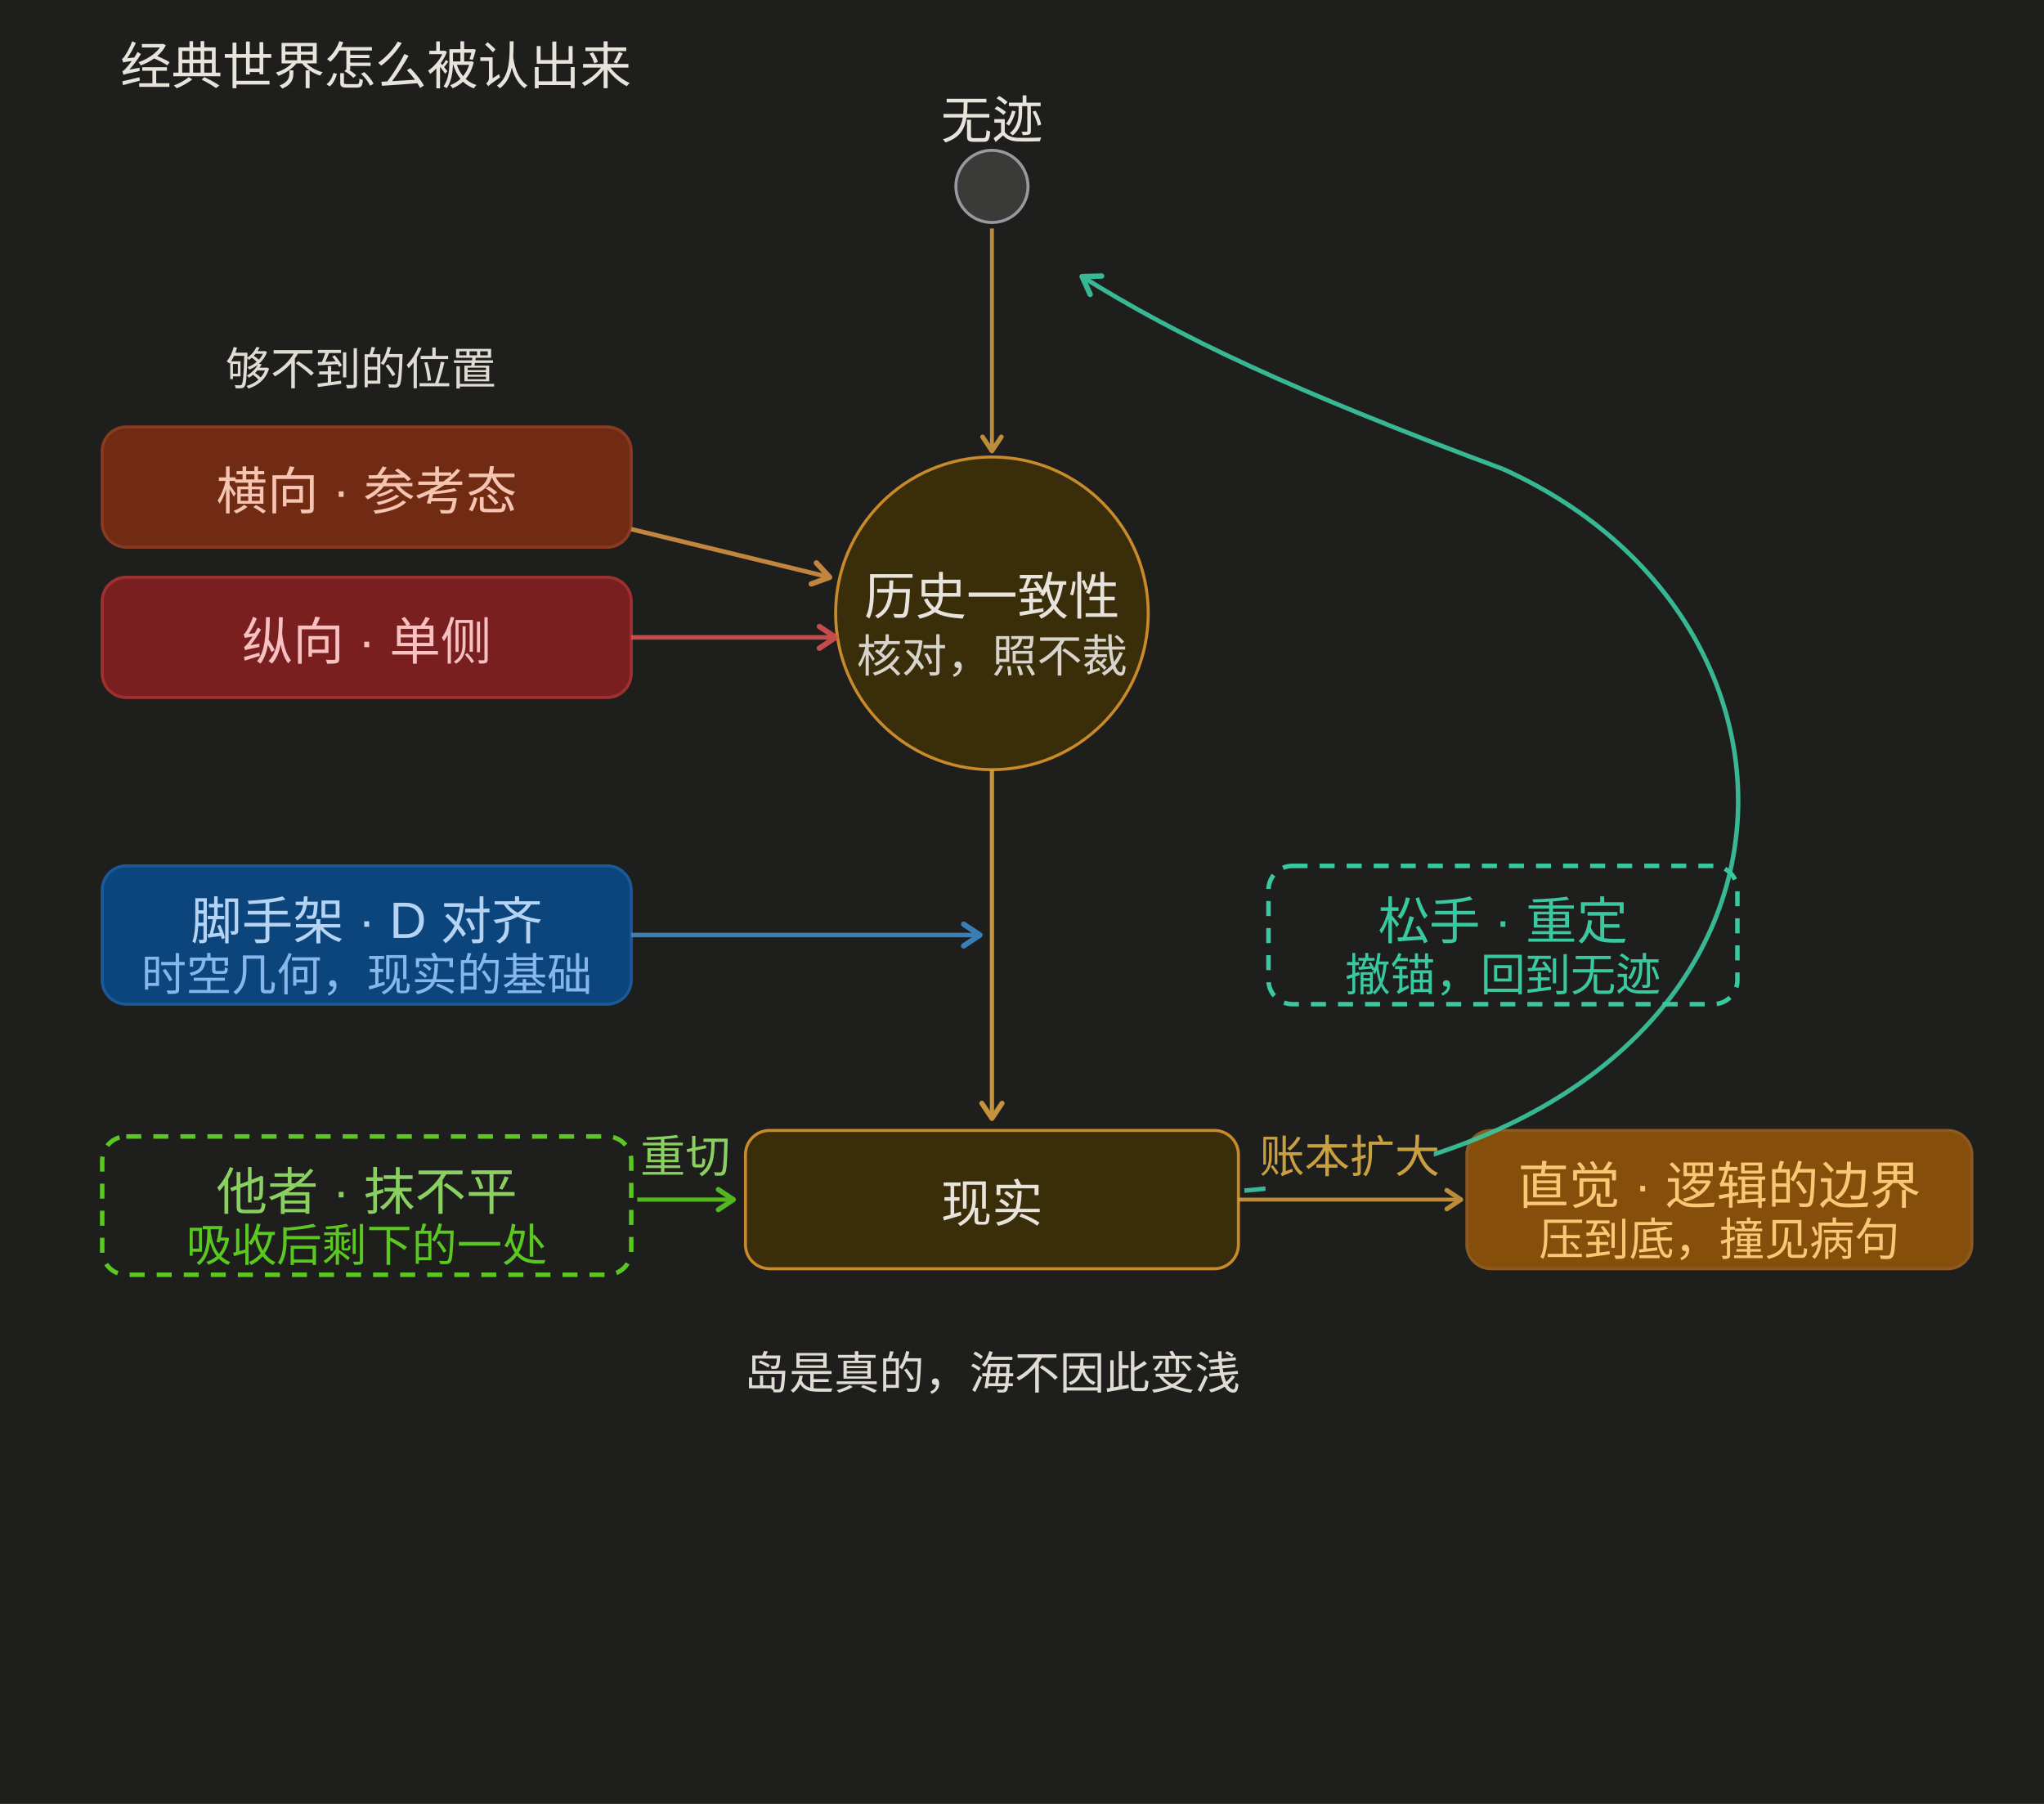
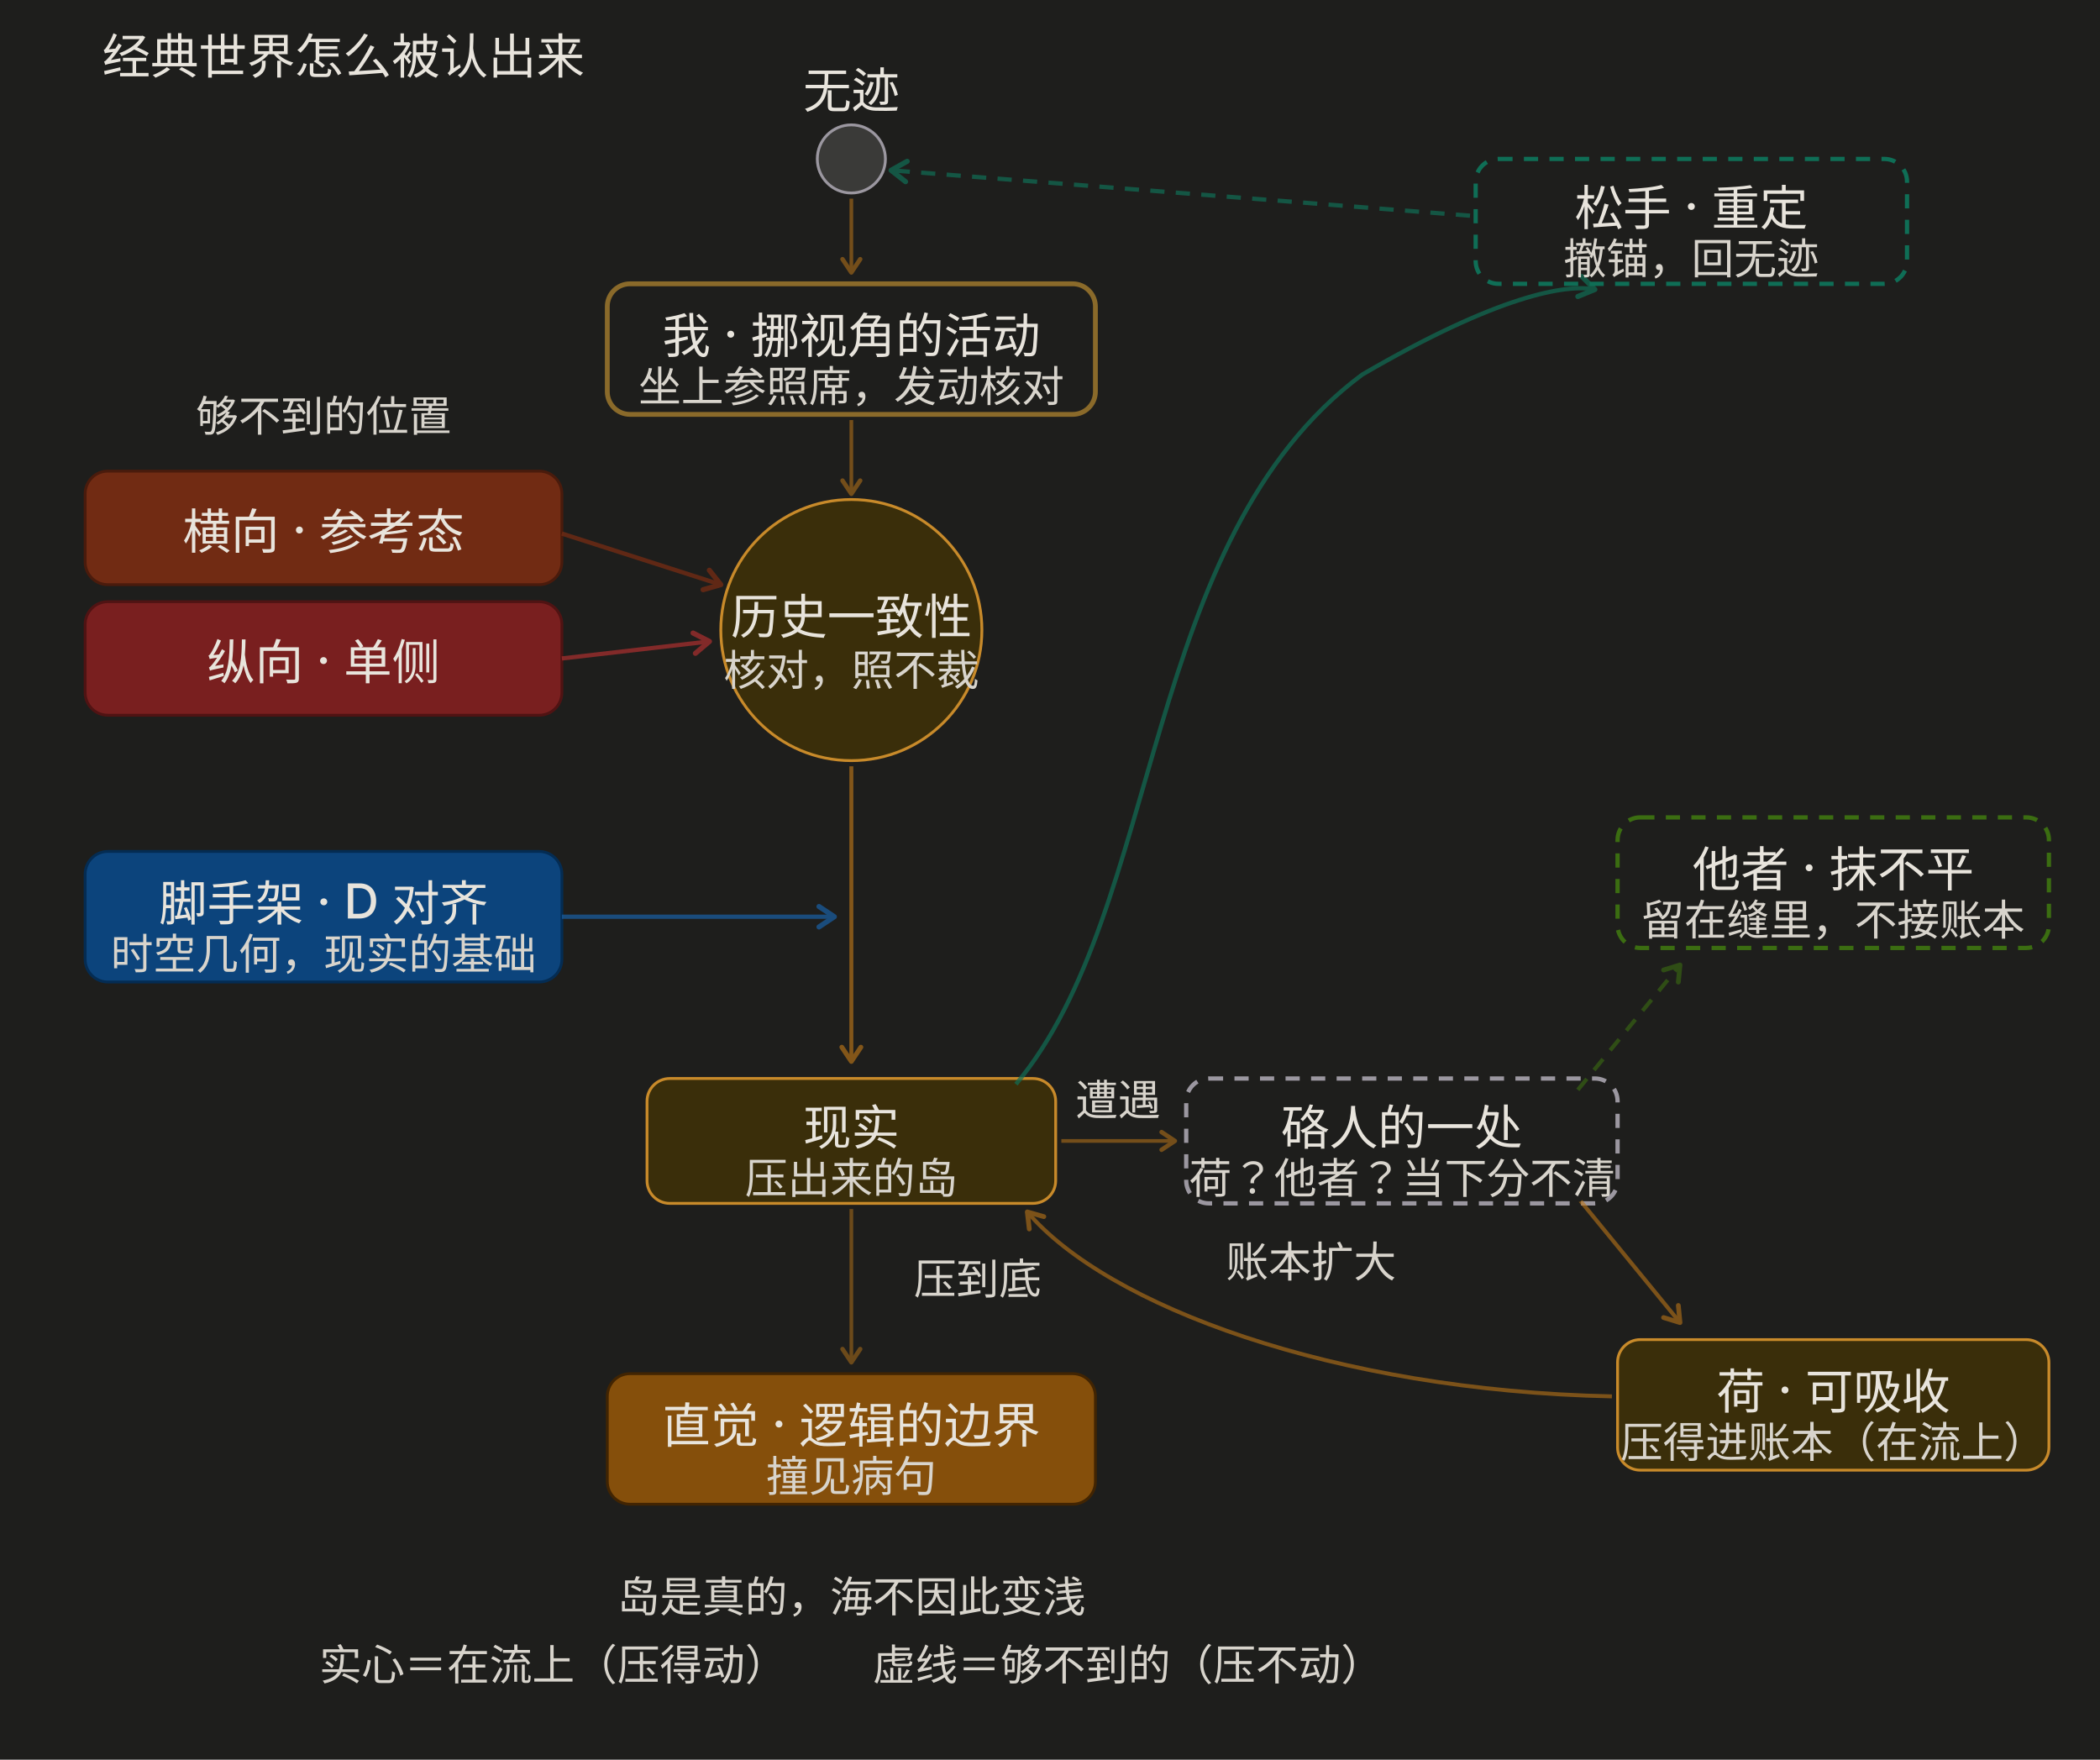
- <svg xmlns="http://www.w3.org/2000/svg" preserveAspectRatio="xMidYMid meet" width="100%" viewBox="0 0 680 600" role="img">
-   <rect x="0" y="0" width="680" height="600" fill="#1e1e1c" />
+ <svg xmlns="http://www.w3.org/2000/svg" preserveAspectRatio="xMidYMid meet" width="100%" viewBox="0 0 740 620" role="img" style="">
+   <rect x="0" y="0" width="740" height="620" fill="#1e1e1c" />
  <defs>
    <marker id="arrow" viewBox="0 0 10 10" refX="8" refY="5" markerWidth="6" markerHeight="6" orient="auto-start-reverse">
      <path d="M2 1L8 5L2 9" fill="none" stroke="context-stroke" stroke-width="2.0" stroke-linecap="round" stroke-linejoin="round" />
    </marker>
-     <filter id="glow-gold" x="-20%" y="-20%" width="140%" height="140%">
-       <feGaussianBlur stdDeviation="3.5" result="blur" />
-       <feFlood flood-color="#d8a040" flood-opacity="0.9" result="color" />
-       <feComposite in="color" in2="blur" operator="in" result="glow" />
-       <feMerge>
-         <feMergeNode in="glow" />
-         <feMergeNode in="SourceGraphic" />
-       </feMerge>
-     </filter>
-     <mask id="img-gap" maskUnits="userSpaceOnUse">
-       <rect x="0" y="0" width="680" height="600" fill="white" />
-       <rect x="36" y="11.0" width="148" height="25.333" fill="black" rx="2" />
-       <rect x="312" y="29.0" width="36" height="25.333" fill="black" rx="2" />
-       <rect x="291" y="185.333" width="78" height="25.333" fill="black" rx="2" />
-       <rect x="290" y="206.333" width="80" height="23.333" fill="black" rx="2" />
-       <rect x="80" y="113.0" width="80" height="23.333" fill="black" rx="2" />
-       <rect x="78.333" y="151.333" width="87.333" height="21.333" fill="black" rx="2" />
-       <rect x="85.333" y="201.333" width="73.333" height="21.333" fill="black" rx="2" />
-       <rect x="71.646" y="294.333" width="100.708" height="21.333" fill="black" rx="2" />
-       <rect x="58" y="312.333" width="128" height="23.333" fill="black" rx="2" />
-       <rect x="312" y="387.333" width="36" height="25.333" fill="black" rx="2" />
-       <rect x="78.333" y="384.333" width="87.333" height="21.333" fill="black" rx="2" />
-       <rect x="70" y="402.333" width="104" height="23.333" fill="black" rx="2" />
-       <rect x="212" y="375.0" width="32" height="23.333" fill="black" rx="2" />
-       <rect x="421" y="375.0" width="56" height="23.333" fill="black" rx="2" />
-       <rect x="514.333" y="382.333" width="115.333" height="21.333" fill="black" rx="2" />
-       <rect x="520" y="400.333" width="104" height="23.333" fill="black" rx="2" />
-       <rect x="260" y="447.0" width="140" height="23.333" fill="black" rx="2" />
-       <rect x="463.333" y="294.333" width="73.333" height="21.333" fill="black" rx="2" />
-       <rect x="454" y="312.333" width="92" height="23.333" fill="black" rx="2" />
+     <mask id="imagine-text-gaps-jfblbp" maskUnits="userSpaceOnUse">
+       <rect x="0" y="0" width="740" height="620" fill="white" />
+       <rect x="32" y="9.296" width="148.375" height="25.13" fill="black" rx="2" />
+       <rect x="281.996" y="22.296" width="36.387" height="21.13" fill="black" rx="2" />
+       <rect x="242.336" y="106.435" width="115.328" height="21.13" fill="black" rx="2" />
+       <rect x="236.008" y="125.463" width="128.312" height="19.074" fill="black" rx="2" />
+       <rect x="261.002" y="205.435" width="77.996" height="21.13" fill="black" rx="2" />
+       <rect x="260.006" y="225.463" width="80.322" height="19.074" fill="black" rx="2" />
+       <rect x="74.006" y="138.352" width="79.988" height="19.074" fill="black" rx="2" />
+       <rect x="70.334" y="175.435" width="87.332" height="21.13" fill="black" rx="2" />
+       <rect x="77.336" y="221.435" width="73.329" height="21.13" fill="black" rx="2" />
+       <rect x="63.653" y="306.435" width="101.081" height="21.13" fill="black" rx="2" />
+       <rect x="50.008" y="325.463" width="127.983" height="19.074" fill="black" rx="2" />
+       <rect x="281.996" y="385.435" width="36.007" height="21.13" fill="black" rx="2" />
+       <rect x="266.002" y="404.463" width="67.997" height="19.074" fill="black" rx="2" />
+       <rect x="318" y="441.352" width="44.329" height="23.074" fill="black" rx="2" />
+       <rect x="242.336" y="490.435" width="115.709" height="21.13" fill="black" rx="2" />
+       <rect x="272.002" y="509.463" width="55.995" height="19.074" fill="black" rx="2" />
+       <rect x="377.999" y="379.352" width="32.331" height="19.074" fill="black" rx="2" />
+       <rect x="455.002" y="385.435" width="78.383" height="21.13" fill="black" rx="2" />
+       <rect x="430.008" y="404.463" width="127.983" height="19.074" fill="black" rx="2" />
+       <rect x="602.334" y="294.435" width="87.332" height="21.13" fill="black" rx="2" />
+       <rect x="588.009" y="313.463" width="116.315" height="19.074" fill="black" rx="2" />
+       <rect x="609.336" y="478.435" width="73.714" height="21.13" fill="black" rx="2" />
+       <rect x="582.008" y="497.463" width="127.983" height="19.074" fill="black" rx="2" />
+       <rect x="434.002" y="436.352" width="56.326" height="19.074" fill="black" rx="2" />
+       <rect x="559.336" y="61.435" width="73.329" height="21.13" fill="black" rx="2" />
+       <rect x="556.006" y="80.463" width="80.322" height="19.074" fill="black" rx="2" />
+       <rect x="230.008" y="554.352" width="140.31" height="19.074" fill="black" rx="2" />
+       <rect x="149.027" y="578.352" width="301.946" height="19.074" fill="black" rx="2" />
    </mask>
  </defs>
-   <text x="40" y="28" fill="#e8e4dc" font-family="Arial,sans-serif" font-size="17" font-weight="500">经典世界怎么被认出来</text>
-   <line x1="330" y1="76" x2="330" y2="150" stroke="#d8a040" stroke-width="1.3" opacity="0.85" marker-end="url(#arrow)" />
-   <a href="02_start.html#scene-wuji" class="scene-node" target="_top">
-     <g>
-       <circle cx="330" cy="62" r="12" fill="#3a3a38" stroke="#9b97a0" stroke-width="1.0" />
-       <text x="330" y="46" text-anchor="middle" fill="#e8e4dc" font-family="Arial,sans-serif" font-size="17" font-weight="500">无迹</text>
+   <text x="36" y="26" style="fill:#e8e4dc;stroke:none;color:#d8d4cc;stroke-width:1.5px;stroke-linecap:butt;stroke-linejoin:miter;opacity:1;font-family:&quot;Anthropic Sans&quot;, -apple-system, BlinkMacSystemFont, &quot;Segoe UI&quot;, sans-serif;font-size:17px;font-weight:500;text-anchor:start;dominant-baseline:auto">经典世界怎么被认出来</text>
+   <a href="02_start.html#scene-wuji" target="_top">
+     <g style="fill:#efece4;stroke:none;color:#d8d4cc;stroke-width:1.5px;stroke-linecap:butt;stroke-linejoin:miter;opacity:1;font-family:&quot;Anthropic Sans&quot;, -apple-system, BlinkMacSystemFont, &quot;Segoe UI&quot;, sans-serif;font-size:17px;font-weight:400;text-anchor:start;dominant-baseline:auto">
+       <circle cx="300" cy="56" r="12" stroke-width="1.0" style="fill:#3a3a38;stroke:#9b97a0;color:#d8d4cc;stroke-width:1.0px;stroke-linecap:butt;stroke-linejoin:miter;opacity:1;font-family:&quot;Anthropic Sans&quot;, -apple-system, BlinkMacSystemFont, &quot;Segoe UI&quot;, sans-serif;font-size:17px;font-weight:400;text-anchor:start;dominant-baseline:auto" />
+       <text x="300" y="38" text-anchor="middle" style="fill:#e8e4dc;stroke:none;color:#d8d4cc;stroke-width:1.5px;stroke-linecap:butt;stroke-linejoin:miter;opacity:1;font-family:&quot;Anthropic Sans&quot;, -apple-system, BlinkMacSystemFont, &quot;Segoe UI&quot;, sans-serif;font-size:17px;font-weight:500;text-anchor:middle;dominant-baseline:auto">无迹</text>
    </g>
  </a>
-   <a href="07_worldtopos.html#scene-lishi" class="scene-node" target="_top">
-     <g>
-       <circle cx="330" cy="204" r="52" fill="#3a2e0a" stroke="#c88a2a" stroke-width="1.0" />
-       <text x="330" y="197" text-anchor="middle" dominant-baseline="central" fill="#e8e4dc" font-family="Arial,sans-serif" font-size="17" font-weight="500">历史一致性</text>
-       <text x="330" y="217" text-anchor="middle" dominant-baseline="central" fill="#d8d4cc" font-family="Arial,sans-serif" font-size="15">核对，照不裁</text>
+   <line x1="300" y1="70" x2="300" y2="96" stroke="#d8a040" stroke-width="1.3" opacity="0.85" marker-end="url(#arrow)" style="fill:#efece4;stroke:rgb(186, 117, 23);color:#d8d4cc;stroke-width:1.3px;stroke-linecap:butt;stroke-linejoin:miter;opacity:0.55;font-family:&quot;Anthropic Sans&quot;, -apple-system, BlinkMacSystemFont, &quot;Segoe UI&quot;, sans-serif;font-size:17px;font-weight:400;text-anchor:start;dominant-baseline:auto" />
+   <a href="07_worldtopos.html#scene-wo" target="_top">
+     <g style="fill:#efece4;stroke:none;color:#d8d4cc;stroke-width:1.5px;stroke-linecap:butt;stroke-linejoin:miter;opacity:1;font-family:&quot;Anthropic Sans&quot;, -apple-system, BlinkMacSystemFont, &quot;Segoe UI&quot;, sans-serif;font-size:17px;font-weight:400;text-anchor:start;dominant-baseline:auto">
+       <rect x="214" y="100" width="172" height="46" rx="8" fill="none" stroke="#c8a040" stroke-width="1.7" style="fill:none;stroke:rgb(138, 106, 42);color:#d8d4cc;stroke-width:1.7px;stroke-linecap:butt;stroke-linejoin:miter;opacity:1;font-family:&quot;Anthropic Sans&quot;, -apple-system, BlinkMacSystemFont, &quot;Segoe UI&quot;, sans-serif;font-size:17px;font-weight:400;text-anchor:start;dominant-baseline:auto" />
+       <text x="300" y="117" text-anchor="middle" dominant-baseline="central" style="fill:#e8e4dc;stroke:none;color:#d8d4cc;stroke-width:1.5px;stroke-linecap:butt;stroke-linejoin:miter;opacity:1;font-family:&quot;Anthropic Sans&quot;, -apple-system, BlinkMacSystemFont, &quot;Segoe UI&quot;, sans-serif;font-size:17px;font-weight:500;text-anchor:middle;dominant-baseline:central">我 · 挪视角的活动</text>
+       <text x="300" y="135" text-anchor="middle" dominant-baseline="central" fill="#c8a040" style="fill:#d8d4cc;stroke:none;color:#d8d4cc;stroke-width:1.5px;stroke-linecap:butt;stroke-linejoin:miter;opacity:1;font-family:&quot;Anthropic Sans&quot;, -apple-system, BlinkMacSystemFont, &quot;Segoe UI&quot;, sans-serif;font-size:15px;font-weight:400;text-anchor:middle;dominant-baseline:central">坐上参照席，发动核对</text>
    </g>
  </a>
-   <a href="05_unknowable.html#scene-sanzhong" class="scene-node" target="_top">
-     <g>
-       <text x="120" y="128" text-anchor="middle" fill="#e0dcd4" font-family="Arial,sans-serif" font-size="15">够不到的位置</text>
+   <line x1="300" y1="148" x2="300" y2="174" stroke="#d8a040" stroke-width="1.3" opacity="0.85" marker-end="url(#arrow)" style="fill:#efece4;stroke:rgb(186, 117, 23);color:#d8d4cc;stroke-width:1.3px;stroke-linecap:butt;stroke-linejoin:miter;opacity:0.55;font-family:&quot;Anthropic Sans&quot;, -apple-system, BlinkMacSystemFont, &quot;Segoe UI&quot;, sans-serif;font-size:17px;font-weight:400;text-anchor:start;dominant-baseline:auto" />
+   <a href="07_worldtopos.html#scene-lishi" target="_top">
+     <g style="fill:#efece4;stroke:none;color:#d8d4cc;stroke-width:1.5px;stroke-linecap:butt;stroke-linejoin:miter;opacity:1;font-family:&quot;Anthropic Sans&quot;, -apple-system, BlinkMacSystemFont, &quot;Segoe UI&quot;, sans-serif;font-size:17px;font-weight:400;text-anchor:start;dominant-baseline:auto">
+       <circle cx="300" cy="222" r="46" stroke-width="1.0" style="fill:#3a2e0a;stroke:#c88a2a;color:#d8d4cc;stroke-width:1.0px;stroke-linecap:butt;stroke-linejoin:miter;opacity:1;font-family:&quot;Anthropic Sans&quot;, -apple-system, BlinkMacSystemFont, &quot;Segoe UI&quot;, sans-serif;font-size:17px;font-weight:400;text-anchor:start;dominant-baseline:auto" />
+       <text x="300" y="216" text-anchor="middle" dominant-baseline="central" style="fill:#e8e4dc;stroke:none;color:#d8d4cc;stroke-width:1.5px;stroke-linecap:butt;stroke-linejoin:miter;opacity:1;font-family:&quot;Anthropic Sans&quot;, -apple-system, BlinkMacSystemFont, &quot;Segoe UI&quot;, sans-serif;font-size:17px;font-weight:500;text-anchor:middle;dominant-baseline:central">历史一致性</text>
+       <text x="300" y="235" text-anchor="middle" dominant-baseline="central" style="fill:#d8d4cc;stroke:none;color:#d8d4cc;stroke-width:1.5px;stroke-linecap:butt;stroke-linejoin:miter;opacity:1;font-family:&quot;Anthropic Sans&quot;, -apple-system, BlinkMacSystemFont, &quot;Segoe UI&quot;, sans-serif;font-size:15px;font-weight:400;text-anchor:middle;dominant-baseline:central">核对，照不裁</text>
    </g>
  </a>
-   <a href="04_intentionality.html#scene-heng" class="scene-node" target="_top">
-     <g>
-       <rect x="34" y="142" width="176" height="40" rx="8" fill="#712B13" stroke="#8a3a20" stroke-width="1.0" />
-       <text x="122" y="162" text-anchor="middle" dominant-baseline="central" fill="#F5C4B3" font-family="Arial,sans-serif" font-size="17" font-weight="500">横向 · 参考态</text>
+   <a href="05_unknowable.html#scene-sanzhong" target="_top">
+     <g style="fill:#efece4;stroke:none;color:#d8d4cc;stroke-width:1.5px;stroke-linecap:butt;stroke-linejoin:miter;opacity:1;font-family:&quot;Anthropic Sans&quot;, -apple-system, BlinkMacSystemFont, &quot;Segoe UI&quot;, sans-serif;font-size:17px;font-weight:400;text-anchor:start;dominant-baseline:auto">
+       <text x="114" y="152" text-anchor="middle" fill="#e0dcd4" style="fill:#d8d4cc;stroke:none;color:#d8d4cc;stroke-width:1.5px;stroke-linecap:butt;stroke-linejoin:miter;opacity:1;font-family:&quot;Anthropic Sans&quot;, -apple-system, BlinkMacSystemFont, &quot;Segoe UI&quot;, sans-serif;font-size:15px;font-weight:400;text-anchor:middle;dominant-baseline:auto">够不到的位置</text>
    </g>
  </a>
-   <line x1="210" y1="176" x2="276" y2="192" stroke="#c88a40" stroke-width="1.5" opacity="0.95" marker-end="url(#arrow)" />
-   <a href="03_twostreams.html#scene-zong" class="scene-node" target="_top">
-     <g>
-       <rect x="34" y="192" width="176" height="40" rx="8" fill="#791F1F" stroke="#a03030" stroke-width="1.0" />
-       <text x="122" y="212" text-anchor="middle" dominant-baseline="central" fill="#F7C1C1" font-family="Arial,sans-serif" font-size="17" font-weight="500">纵向 · 单侧</text>
+   <a href="04_intentionality.html#scene-heng" target="_top">
+     <g style="fill:#efece4;stroke:none;color:#d8d4cc;stroke-width:1.5px;stroke-linecap:butt;stroke-linejoin:miter;opacity:1;font-family:&quot;Anthropic Sans&quot;, -apple-system, BlinkMacSystemFont, &quot;Segoe UI&quot;, sans-serif;font-size:17px;font-weight:400;text-anchor:start;dominant-baseline:auto">
+       <rect x="30" y="166" width="168" height="40" rx="8" fill="#3a2010" stroke="#8a3a20" stroke-width="1.0" style="fill:rgb(113, 43, 19);stroke:rgb(74, 27, 12);color:#d8d4cc;stroke-width:1.0px;stroke-linecap:butt;stroke-linejoin:miter;opacity:1;font-family:&quot;Anthropic Sans&quot;, -apple-system, BlinkMacSystemFont, &quot;Segoe UI&quot;, sans-serif;font-size:17px;font-weight:400;text-anchor:start;dominant-baseline:auto" />
+       <text x="114" y="186" text-anchor="middle" dominant-baseline="central" fill="#F5C4B3" style="fill:#e8e4dc;stroke:none;color:#d8d4cc;stroke-width:1.5px;stroke-linecap:butt;stroke-linejoin:miter;opacity:1;font-family:&quot;Anthropic Sans&quot;, -apple-system, BlinkMacSystemFont, &quot;Segoe UI&quot;, sans-serif;font-size:17px;font-weight:500;text-anchor:middle;dominant-baseline:central">横向 · 参考态</text>
    </g>
  </a>
-   <line x1="210" y1="212" x2="278" y2="212" stroke="#d85050" stroke-width="1.5" opacity="0.9" marker-end="url(#arrow)" />
-   <line x1="330" y1="256" x2="330" y2="372" stroke="#d8a040" stroke-width="1.4" opacity="0.9" marker-end="url(#arrow)" />
-   <a href="09_assertion.html#scene-dui" class="scene-node" target="_top">
-     <g>
-       <rect x="34" y="288" width="176" height="46" rx="8" fill="#0C447C" stroke="#1a5a9a" stroke-width="1.0" />
-       <text x="122" y="305" text-anchor="middle" dominant-baseline="central" fill="#B5D4F4" font-family="Arial,sans-serif" font-size="17" font-weight="500">脚手架 · D 对齐</text>
-       <text x="122" y="323" text-anchor="middle" dominant-baseline="central" fill="#85B7EB" font-family="Arial,sans-serif" font-size="15">时空几何，现实的基础</text>
+   <line x1="198" y1="188" x2="254" y2="206" stroke="#c88a40" stroke-width="1.5" opacity="0.95" marker-end="url(#arrow)" style="fill:#efece4;stroke:rgb(113, 43, 19);color:#d8d4cc;stroke-width:1.5px;stroke-linecap:butt;stroke-linejoin:miter;opacity:0.8;font-family:&quot;Anthropic Sans&quot;, -apple-system, BlinkMacSystemFont, &quot;Segoe UI&quot;, sans-serif;font-size:17px;font-weight:400;text-anchor:start;dominant-baseline:auto" />
+   <a href="03_twostreams.html#scene-zong" target="_top">
+     <g style="fill:#efece4;stroke:none;color:#d8d4cc;stroke-width:1.5px;stroke-linecap:butt;stroke-linejoin:miter;opacity:1;font-family:&quot;Anthropic Sans&quot;, -apple-system, BlinkMacSystemFont, &quot;Segoe UI&quot;, sans-serif;font-size:17px;font-weight:400;text-anchor:start;dominant-baseline:auto">
+       <rect x="30" y="212" width="168" height="40" rx="8" fill="#3a1010" stroke="#a03030" stroke-width="1.0" style="fill:rgb(121, 31, 31);stroke:rgb(80, 19, 19);color:#d8d4cc;stroke-width:1.0px;stroke-linecap:butt;stroke-linejoin:miter;opacity:1;font-family:&quot;Anthropic Sans&quot;, -apple-system, BlinkMacSystemFont, &quot;Segoe UI&quot;, sans-serif;font-size:17px;font-weight:400;text-anchor:start;dominant-baseline:auto" />
+       <text x="114" y="232" text-anchor="middle" dominant-baseline="central" fill="#F7C1C1" style="fill:#e8e4dc;stroke:none;color:#d8d4cc;stroke-width:1.5px;stroke-linecap:butt;stroke-linejoin:miter;opacity:1;font-family:&quot;Anthropic Sans&quot;, -apple-system, BlinkMacSystemFont, &quot;Segoe UI&quot;, sans-serif;font-size:17px;font-weight:500;text-anchor:middle;dominant-baseline:central">纵向 · 单侧</text>
    </g>
  </a>
-   <line x1="210" y1="311" x2="326" y2="311" stroke="#3a8ac8" stroke-width="1.5" opacity="0.9" marker-end="url(#arrow)" />
-   <a href="10_classicalworld.html#scene-xianshi" class="scene-node" target="_top">
-     <g>
-       <rect x="248" y="376" width="164" height="46" rx="8" fill="#3a2e0a" stroke="#c88a2a" stroke-width="1.0" />
-       <text x="330" y="399" text-anchor="middle" dominant-baseline="central" fill="#e8e4dc" font-family="Arial,sans-serif" font-size="17" font-weight="500">现实</text>
+   <line x1="198" y1="232" x2="250" y2="226" stroke="#d85050" stroke-width="1.5" opacity="0.75" marker-end="url(#arrow)" style="fill:#efece4;stroke:rgb(163, 45, 45);color:#d8d4cc;stroke-width:1.5px;stroke-linecap:butt;stroke-linejoin:miter;opacity:0.75;font-family:&quot;Anthropic Sans&quot;, -apple-system, BlinkMacSystemFont, &quot;Segoe UI&quot;, sans-serif;font-size:17px;font-weight:400;text-anchor:start;dominant-baseline:auto" />
+   <a href="09_assertion.html#scene-dui" target="_top">
+     <g style="fill:#efece4;stroke:none;color:#d8d4cc;stroke-width:1.5px;stroke-linecap:butt;stroke-linejoin:miter;opacity:1;font-family:&quot;Anthropic Sans&quot;, -apple-system, BlinkMacSystemFont, &quot;Segoe UI&quot;, sans-serif;font-size:17px;font-weight:400;text-anchor:start;dominant-baseline:auto">
+       <rect x="30" y="300" width="168" height="46" rx="8" fill="#0a3040" stroke="#1a5a9a" stroke-width="1.0" style="fill:rgb(12, 68, 124);stroke:rgb(4, 44, 83);color:#d8d4cc;stroke-width:1.0px;stroke-linecap:butt;stroke-linejoin:miter;opacity:1;font-family:&quot;Anthropic Sans&quot;, -apple-system, BlinkMacSystemFont, &quot;Segoe UI&quot;, sans-serif;font-size:17px;font-weight:400;text-anchor:start;dominant-baseline:auto" />
+       <text x="114" y="317" text-anchor="middle" dominant-baseline="central" fill="#B5D4F4" style="fill:#e8e4dc;stroke:none;color:#d8d4cc;stroke-width:1.5px;stroke-linecap:butt;stroke-linejoin:miter;opacity:1;font-family:&quot;Anthropic Sans&quot;, -apple-system, BlinkMacSystemFont, &quot;Segoe UI&quot;, sans-serif;font-size:17px;font-weight:500;text-anchor:middle;dominant-baseline:central">脚手架 · D 对齐</text>
+       <text x="114" y="335" text-anchor="middle" dominant-baseline="central" fill="#85B7EB" style="fill:#d8d4cc;stroke:none;color:#d8d4cc;stroke-width:1.5px;stroke-linecap:butt;stroke-linejoin:miter;opacity:1;font-family:&quot;Anthropic Sans&quot;, -apple-system, BlinkMacSystemFont, &quot;Segoe UI&quot;, sans-serif;font-size:15px;font-weight:400;text-anchor:middle;dominant-baseline:central">时空几何，现实的基础</text>
    </g>
  </a>
-   <a href="06_theother.html#scene-taren" class="scene-node" target="_top">
-     <g>
-       <rect x="34" y="378" width="176" height="46" rx="8" fill="none" stroke="#5ac820" stroke-width="1.5" stroke-dasharray="5 4" />
-       <text x="122" y="395" text-anchor="middle" dominant-baseline="central" fill="#8ad060" font-family="Arial,sans-serif" font-size="17" font-weight="500">他者 · 抹不平</text>
-       <text x="122" y="413" text-anchor="middle" dominant-baseline="central" fill="#5ac820" font-family="Arial,sans-serif" font-size="15">吸收后剩下的一处</text>
+   <line x1="198" y1="323" x2="294" y2="323" stroke="#3a8ac8" stroke-width="1.5" opacity="0.9" marker-end="url(#arrow)" style="fill:#efece4;stroke:rgb(24, 95, 165);color:#d8d4cc;stroke-width:1.5px;stroke-linecap:butt;stroke-linejoin:miter;opacity:0.7;font-family:&quot;Anthropic Sans&quot;, -apple-system, BlinkMacSystemFont, &quot;Segoe UI&quot;, sans-serif;font-size:17px;font-weight:400;text-anchor:start;dominant-baseline:auto" />
+   <line x1="300" y1="270" x2="300" y2="374" stroke="#d8a040" stroke-width="1.4" opacity="0.9" marker-end="url(#arrow)" style="fill:#efece4;stroke:rgb(186, 117, 23);color:#d8d4cc;stroke-width:1.4px;stroke-linecap:butt;stroke-linejoin:miter;opacity:0.65;font-family:&quot;Anthropic Sans&quot;, -apple-system, BlinkMacSystemFont, &quot;Segoe UI&quot;, sans-serif;font-size:17px;font-weight:400;text-anchor:start;dominant-baseline:auto" />
+   <a href="10_classicalworld.html#scene-xianshi" target="_top">
+     <g style="fill:#efece4;stroke:none;color:#d8d4cc;stroke-width:1.5px;stroke-linecap:butt;stroke-linejoin:miter;opacity:1;font-family:&quot;Anthropic Sans&quot;, -apple-system, BlinkMacSystemFont, &quot;Segoe UI&quot;, sans-serif;font-size:17px;font-weight:400;text-anchor:start;dominant-baseline:auto">
+       <rect x="228" y="380" width="144" height="44" rx="8" stroke-width="1.0" style="fill:#3a2e0a;stroke:#c88a2a;color:#d8d4cc;stroke-width:1.0px;stroke-linecap:butt;stroke-linejoin:miter;opacity:1;font-family:&quot;Anthropic Sans&quot;, -apple-system, BlinkMacSystemFont, &quot;Segoe UI&quot;, sans-serif;font-size:17px;font-weight:400;text-anchor:start;dominant-baseline:auto" />
+       <text x="300" y="396" text-anchor="middle" dominant-baseline="central" style="fill:#e8e4dc;stroke:none;color:#d8d4cc;stroke-width:1.5px;stroke-linecap:butt;stroke-linejoin:miter;opacity:1;font-family:&quot;Anthropic Sans&quot;, -apple-system, BlinkMacSystemFont, &quot;Segoe UI&quot;, sans-serif;font-size:17px;font-weight:500;text-anchor:middle;dominant-baseline:central">现实</text>
+       <text x="300" y="414" text-anchor="middle" dominant-baseline="central" style="fill:#d8d4cc;stroke:none;color:#d8d4cc;stroke-width:1.5px;stroke-linecap:butt;stroke-linejoin:miter;opacity:1;font-family:&quot;Anthropic Sans&quot;, -apple-system, BlinkMacSystemFont, &quot;Segoe UI&quot;, sans-serif;font-size:15px;font-weight:400;text-anchor:middle;dominant-baseline:central">压出来的岛</text>
    </g>
  </a>
-   <line x1="212" y1="399" x2="244" y2="399" stroke="#5ac820" stroke-width="1.4" opacity="0.9" marker-end="url(#arrow)" />
-   <text x="228" y="390" text-anchor="middle" fill="#8ad060" font-family="Arial,sans-serif" font-size="15">重切</text>
-   <line x1="412" y1="399" x2="486" y2="399" stroke="#d8a040" stroke-width="1.3" opacity="0.85" marker-end="url(#arrow)" />
-   <text x="449" y="390" text-anchor="middle" fill="#c8a040" font-family="Arial,sans-serif" font-size="15">账本扩大</text>
-   <a href="08_intuition.html#scene-luoji" class="scene-node" target="_top">
-     <g>
-       <rect x="488" y="376" width="168" height="46" rx="8" fill="#854F0B" stroke="#8a5a20" stroke-width="1.0" />
-       <text x="572" y="393" text-anchor="middle" dominant-baseline="central" fill="#FAC775" font-family="Arial,sans-serif" font-size="17" font-weight="500">直觉 · 逻辑的边界</text>
-       <text x="572" y="411" text-anchor="middle" dominant-baseline="central" fill="#FAC775" font-family="Arial,sans-serif" font-size="15">压到底，撞见病句</text>
+   <line x1="300" y1="426" x2="300" y2="480" stroke="#d8a040" stroke-width="1.3" opacity="0.85" marker-end="url(#arrow)" style="fill:#efece4;stroke:rgb(186, 117, 23);color:#d8d4cc;stroke-width:1.3px;stroke-linecap:butt;stroke-linejoin:miter;opacity:0.5;font-family:&quot;Anthropic Sans&quot;, -apple-system, BlinkMacSystemFont, &quot;Segoe UI&quot;, sans-serif;font-size:17px;font-weight:400;text-anchor:start;dominant-baseline:auto" />
+   <text x="322" y="456" fill="#c8a040" style="fill:#d8d4cc;stroke:none;color:#d8d4cc;stroke-width:1.5px;stroke-linecap:butt;stroke-linejoin:miter;opacity:1;font-family:&quot;Anthropic Sans&quot;, -apple-system, BlinkMacSystemFont, &quot;Segoe UI&quot;, sans-serif;font-size:15px;font-weight:400;text-anchor:start;dominant-baseline:auto">压到底</text>
+   <a href="08_intuition.html#scene-luoji" target="_top">
+     <g style="fill:#efece4;stroke:none;color:#d8d4cc;stroke-width:1.5px;stroke-linecap:butt;stroke-linejoin:miter;opacity:1;font-family:&quot;Anthropic Sans&quot;, -apple-system, BlinkMacSystemFont, &quot;Segoe UI&quot;, sans-serif;font-size:17px;font-weight:400;text-anchor:start;dominant-baseline:auto">
+       <rect x="214" y="484" width="172" height="46" rx="8" fill="#301800" stroke="#8a5a20" stroke-width="1.0" style="fill:rgb(133, 79, 11);stroke:rgb(65, 36, 2);color:#d8d4cc;stroke-width:1.0px;stroke-linecap:butt;stroke-linejoin:miter;opacity:1;font-family:&quot;Anthropic Sans&quot;, -apple-system, BlinkMacSystemFont, &quot;Segoe UI&quot;, sans-serif;font-size:17px;font-weight:400;text-anchor:start;dominant-baseline:auto" />
+       <text x="300" y="501" text-anchor="middle" dominant-baseline="central" fill="#FAC775" style="fill:#e8e4dc;stroke:none;color:#d8d4cc;stroke-width:1.5px;stroke-linecap:butt;stroke-linejoin:miter;opacity:1;font-family:&quot;Anthropic Sans&quot;, -apple-system, BlinkMacSystemFont, &quot;Segoe UI&quot;, sans-serif;font-size:17px;font-weight:500;text-anchor:middle;dominant-baseline:central">直觉 · 逻辑的边界</text>
+       <text x="300" y="519" text-anchor="middle" dominant-baseline="central" fill="#FAC775" style="fill:#d8d4cc;stroke:none;color:#d8d4cc;stroke-width:1.5px;stroke-linecap:butt;stroke-linejoin:miter;opacity:1;font-family:&quot;Anthropic Sans&quot;, -apple-system, BlinkMacSystemFont, &quot;Segoe UI&quot;, sans-serif;font-size:15px;font-weight:400;text-anchor:middle;dominant-baseline:central">撞见病句</text>
    </g>
  </a>
-   <text x="330" y="462" text-anchor="middle" fill="#e0dcd4" font-family="Arial,sans-serif" font-size="15">岛是真的，海不因此变浅</text>
-   <path d="M414 396 C 610 380, 620 210, 500 156" fill="none" stroke="#3ac8a0" stroke-width="1.5" opacity="0.9" mask="url(#img-gap)" />
-   <path d="M500 156 C 430 130, 392 112, 360 92" fill="none" stroke="#3ac8a0" stroke-width="1.5" opacity="0.9" marker-end="url(#arrow)" />
-   <a href="12_epilogue.html#scene-songshou" class="scene-node" target="_top">
-     <g>
-       <rect x="422" y="288" width="156" height="46" rx="8" fill="none" stroke="#3ac8a0" stroke-width="1.5" stroke-dasharray="5 4" />
-       <text x="500" y="305" text-anchor="middle" dominant-baseline="central" fill="#3ac8a0" font-family="Arial,sans-serif" font-size="17" font-weight="500">松手 · 重定</text>
-       <text x="500" y="323" text-anchor="middle" dominant-baseline="central" fill="#3ac8a0" font-family="Arial,sans-serif" font-size="15">撤锚，回到无迹</text>
+   <line x1="374" y1="402" x2="414" y2="402" stroke="#d8a040" stroke-width="1.3" opacity="0.85" marker-end="url(#arrow)" style="fill:#efece4;stroke:rgb(186, 117, 23);color:#d8d4cc;stroke-width:1.3px;stroke-linecap:butt;stroke-linejoin:miter;opacity:0.55;font-family:&quot;Anthropic Sans&quot;, -apple-system, BlinkMacSystemFont, &quot;Segoe UI&quot;, sans-serif;font-size:17px;font-weight:400;text-anchor:start;dominant-baseline:auto" />
+   <text x="394" y="393" text-anchor="middle" fill="#c8a040" style="fill:#d8d4cc;stroke:none;color:#d8d4cc;stroke-width:1.5px;stroke-linecap:butt;stroke-linejoin:miter;opacity:1;font-family:&quot;Anthropic Sans&quot;, -apple-system, BlinkMacSystemFont, &quot;Segoe UI&quot;, sans-serif;font-size:15px;font-weight:400;text-anchor:middle;dominant-baseline:auto">遭遇</text>
+   <a href="06_theother.html#scene-yisi" target="_top">
+     <g style="fill:#efece4;stroke:none;color:#d8d4cc;stroke-width:1.5px;stroke-linecap:butt;stroke-linejoin:miter;opacity:1;font-family:&quot;Anthropic Sans&quot;, -apple-system, BlinkMacSystemFont, &quot;Segoe UI&quot;, sans-serif;font-size:17px;font-weight:400;text-anchor:start;dominant-baseline:auto">
+       <rect x="418" y="380" width="152" height="44" rx="8" fill="none" stroke="#9b97a0" stroke-width="1.5" stroke-dasharray="5 4" style="fill:none;stroke:#9b97a0;color:#d8d4cc;stroke-width:1.5px;stroke-dasharray:5px, 4px;stroke-linecap:butt;stroke-linejoin:miter;opacity:1;font-family:&quot;Anthropic Sans&quot;, -apple-system, BlinkMacSystemFont, &quot;Segoe UI&quot;, sans-serif;font-size:17px;font-weight:400;text-anchor:start;dominant-baseline:auto" />
+       <text x="494" y="396" text-anchor="middle" dominant-baseline="central" fill="#e0dcd4" style="fill:#e8e4dc;stroke:none;color:#d8d4cc;stroke-width:1.5px;stroke-linecap:butt;stroke-linejoin:miter;opacity:1;font-family:&quot;Anthropic Sans&quot;, -apple-system, BlinkMacSystemFont, &quot;Segoe UI&quot;, sans-serif;font-size:17px;font-weight:500;text-anchor:middle;dominant-baseline:central">硌人的一处</text>
+       <text x="494" y="414" text-anchor="middle" dominant-baseline="central" fill="#d0ccc4" style="fill:#d8d4cc;stroke:none;color:#d8d4cc;stroke-width:1.5px;stroke-linecap:butt;stroke-linejoin:miter;opacity:1;font-family:&quot;Anthropic Sans&quot;, -apple-system, BlinkMacSystemFont, &quot;Segoe UI&quot;, sans-serif;font-size:15px;font-weight:400;text-anchor:middle;dominant-baseline:central">荷？他者？当下分不清</text>
    </g>
  </a>
+   <line x1="556" y1="384" x2="592" y2="340" stroke="#5ac820" stroke-width="1.4" opacity="0.9" stroke-dasharray="5 4" marker-end="url(#arrow)" style="fill:#efece4;stroke:rgb(59, 109, 17);color:#d8d4cc;stroke-width:1.4px;stroke-dasharray:5px, 4px;stroke-linecap:butt;stroke-linejoin:miter;opacity:0.6;font-family:&quot;Anthropic Sans&quot;, -apple-system, BlinkMacSystemFont, &quot;Segoe UI&quot;, sans-serif;font-size:17px;font-weight:400;text-anchor:start;dominant-baseline:auto" />
+   <a href="06_theother.html#scene-taren" target="_top">
+     <g style="fill:#efece4;stroke:none;color:#d8d4cc;stroke-width:1.5px;stroke-linecap:butt;stroke-linejoin:miter;opacity:1;font-family:&quot;Anthropic Sans&quot;, -apple-system, BlinkMacSystemFont, &quot;Segoe UI&quot;, sans-serif;font-size:17px;font-weight:400;text-anchor:start;dominant-baseline:auto">
+       <rect x="570" y="288" width="152" height="46" rx="8" fill="none" stroke="#5ac820" stroke-width="1.5" stroke-dasharray="5 4" style="fill:none;stroke:rgb(59, 109, 17);color:#d8d4cc;stroke-width:1.5px;stroke-dasharray:5px, 4px;stroke-linecap:butt;stroke-linejoin:miter;opacity:1;font-family:&quot;Anthropic Sans&quot;, -apple-system, BlinkMacSystemFont, &quot;Segoe UI&quot;, sans-serif;font-size:17px;font-weight:400;text-anchor:start;dominant-baseline:auto" />
+       <text x="646" y="305" text-anchor="middle" dominant-baseline="central" fill="#8ad060" style="fill:#e8e4dc;stroke:none;color:#d8d4cc;stroke-width:1.5px;stroke-linecap:butt;stroke-linejoin:miter;opacity:1;font-family:&quot;Anthropic Sans&quot;, -apple-system, BlinkMacSystemFont, &quot;Segoe UI&quot;, sans-serif;font-size:17px;font-weight:500;text-anchor:middle;dominant-baseline:central">他者 · 抹不平</text>
+       <text x="646" y="323" text-anchor="middle" dominant-baseline="central" fill="#5ac820" style="fill:#d8d4cc;stroke:none;color:#d8d4cc;stroke-width:1.5px;stroke-linecap:butt;stroke-linejoin:miter;opacity:1;font-family:&quot;Anthropic Sans&quot;, -apple-system, BlinkMacSystemFont, &quot;Segoe UI&quot;, sans-serif;font-size:15px;font-weight:400;text-anchor:middle;dominant-baseline:central">留在缝里，不接账本</text>
+     </g>
+   </a>
+   <line x1="556" y1="422" x2="592" y2="466" stroke="#d8a040" stroke-width="1.4" opacity="0.9" marker-end="url(#arrow)" mask="url(#imagine-text-gaps-jfblbp)" style="fill:#efece4;stroke:rgb(186, 117, 23);color:#d8d4cc;stroke-width:1.4px;stroke-linecap:butt;stroke-linejoin:miter;opacity:0.6;font-family:&quot;Anthropic Sans&quot;, -apple-system, BlinkMacSystemFont, &quot;Segoe UI&quot;, sans-serif;font-size:17px;font-weight:400;text-anchor:start;dominant-baseline:auto" />
+   <a href="06_theother.html#scene-he" target="_top">
+     <g style="fill:#efece4;stroke:none;color:#d8d4cc;stroke-width:1.5px;stroke-linecap:butt;stroke-linejoin:miter;opacity:1;font-family:&quot;Anthropic Sans&quot;, -apple-system, BlinkMacSystemFont, &quot;Segoe UI&quot;, sans-serif;font-size:17px;font-weight:400;text-anchor:start;dominant-baseline:auto">
+       <rect x="570" y="472" width="152" height="46" rx="8" stroke-width="1.0" style="fill:#3a2e0a;stroke:#c88a2a;color:#d8d4cc;stroke-width:1.0px;stroke-linecap:butt;stroke-linejoin:miter;opacity:1;font-family:&quot;Anthropic Sans&quot;, -apple-system, BlinkMacSystemFont, &quot;Segoe UI&quot;, sans-serif;font-size:17px;font-weight:400;text-anchor:start;dominant-baseline:auto" />
+       <text x="646" y="489" text-anchor="middle" dominant-baseline="central" style="fill:#e8e4dc;stroke:none;color:#d8d4cc;stroke-width:1.5px;stroke-linecap:butt;stroke-linejoin:miter;opacity:1;font-family:&quot;Anthropic Sans&quot;, -apple-system, BlinkMacSystemFont, &quot;Segoe UI&quot;, sans-serif;font-size:17px;font-weight:500;text-anchor:middle;dominant-baseline:central">荷 · 可吸收</text>
+       <text x="646" y="507" text-anchor="middle" dominant-baseline="central" style="fill:#d8d4cc;stroke:none;color:#d8d4cc;stroke-width:1.5px;stroke-linecap:butt;stroke-linejoin:miter;opacity:1;font-family:&quot;Anthropic Sans&quot;, -apple-system, BlinkMacSystemFont, &quot;Segoe UI&quot;, sans-serif;font-size:15px;font-weight:400;text-anchor:middle;dominant-baseline:central">压得进账本（在流上）</text>
+     </g>
+   </a>
+   <path d="M568 492 C 470 490, 390 460, 362 427" fill="none" stroke="#d8a040" stroke-width="1.4" opacity="0.9" marker-end="url(#arrow)" style="fill:none;stroke:rgb(186, 117, 23);color:#d8d4cc;stroke-width:1.4px;stroke-linecap:butt;stroke-linejoin:miter;opacity:0.6;font-family:&quot;Anthropic Sans&quot;, -apple-system, BlinkMacSystemFont, &quot;Segoe UI&quot;, sans-serif;font-size:17px;font-weight:400;text-anchor:start;dominant-baseline:auto" />
+   <text x="462" y="450" text-anchor="middle" fill="#c8a040" style="fill:#d8d4cc;stroke:none;color:#d8d4cc;stroke-width:1.5px;stroke-linecap:butt;stroke-linejoin:miter;opacity:1;font-family:&quot;Anthropic Sans&quot;, -apple-system, BlinkMacSystemFont, &quot;Segoe UI&quot;, sans-serif;font-size:15px;font-weight:400;text-anchor:middle;dominant-baseline:auto">账本扩大</text>
+   <path d="M358 382 C 410 320, 402 190, 480 132 C 528 104, 552 100, 562 102" fill="none" stroke="#3ac8a0" stroke-width="1.5" opacity="0.9" marker-end="url(#arrow)" style="fill:none;stroke:rgb(15, 110, 86);color:#d8d4cc;stroke-width:1.5px;stroke-linecap:butt;stroke-linejoin:miter;opacity:0.7;font-family:&quot;Anthropic Sans&quot;, -apple-system, BlinkMacSystemFont, &quot;Segoe UI&quot;, sans-serif;font-size:17px;font-weight:400;text-anchor:start;dominant-baseline:auto" />
+   <a href="12_epilogue.html#scene-songshou" target="_top">
+     <g style="fill:#efece4;stroke:none;color:#d8d4cc;stroke-width:1.5px;stroke-linecap:butt;stroke-linejoin:miter;opacity:1;font-family:&quot;Anthropic Sans&quot;, -apple-system, BlinkMacSystemFont, &quot;Segoe UI&quot;, sans-serif;font-size:17px;font-weight:400;text-anchor:start;dominant-baseline:auto">
+       <rect x="520" y="56" width="152" height="44" rx="8" fill="none" stroke="#3ac8a0" stroke-width="1.5" stroke-dasharray="5 4" style="fill:none;stroke:rgb(15, 110, 86);color:#d8d4cc;stroke-width:1.5px;stroke-dasharray:5px, 4px;stroke-linecap:butt;stroke-linejoin:miter;opacity:1;font-family:&quot;Anthropic Sans&quot;, -apple-system, BlinkMacSystemFont, &quot;Segoe UI&quot;, sans-serif;font-size:17px;font-weight:400;text-anchor:start;dominant-baseline:auto" />
+       <text x="596" y="72" text-anchor="middle" dominant-baseline="central" fill="#3ac8a0" style="fill:#e8e4dc;stroke:none;color:#d8d4cc;stroke-width:1.5px;stroke-linecap:butt;stroke-linejoin:miter;opacity:1;font-family:&quot;Anthropic Sans&quot;, -apple-system, BlinkMacSystemFont, &quot;Segoe UI&quot;, sans-serif;font-size:17px;font-weight:500;text-anchor:middle;dominant-baseline:central">松手 · 重定</text>
+       <text x="596" y="90" text-anchor="middle" dominant-baseline="central" fill="#3ac8a0" style="fill:#d8d4cc;stroke:none;color:#d8d4cc;stroke-width:1.5px;stroke-linecap:butt;stroke-linejoin:miter;opacity:1;font-family:&quot;Anthropic Sans&quot;, -apple-system, BlinkMacSystemFont, &quot;Segoe UI&quot;, sans-serif;font-size:15px;font-weight:400;text-anchor:middle;dominant-baseline:central">撤锚，回无迹</text>
+     </g>
+   </a>
+   <line x1="518" y1="76" x2="314" y2="60" stroke="#3ac8a0" stroke-width="1.5" opacity="0.9" stroke-dasharray="5 4" marker-end="url(#arrow)" style="fill:#efece4;stroke:rgb(15, 110, 86);color:#d8d4cc;stroke-width:1.5px;stroke-dasharray:5px, 4px;stroke-linecap:butt;stroke-linejoin:miter;opacity:0.7;font-family:&quot;Anthropic Sans&quot;, -apple-system, BlinkMacSystemFont, &quot;Segoe UI&quot;, sans-serif;font-size:17px;font-weight:400;text-anchor:start;dominant-baseline:auto" />
+   <text x="300" y="568" text-anchor="middle" fill="#e0dcd4" style="fill:#d8d4cc;stroke:none;color:#d8d4cc;stroke-width:1.5px;stroke-linecap:butt;stroke-linejoin:miter;opacity:1;font-family:&quot;Anthropic Sans&quot;, -apple-system, BlinkMacSystemFont, &quot;Segoe UI&quot;, sans-serif;font-size:15px;font-weight:400;text-anchor:middle;dominant-baseline:auto">岛是真的，海不因此变浅</text>
+   <text x="300" y="592" text-anchor="middle" fill="#d0ccc4" style="fill:#d8d4cc;stroke:none;color:#d8d4cc;stroke-width:1.5px;stroke-linecap:butt;stroke-linejoin:miter;opacity:1;font-family:&quot;Anthropic Sans&quot;, -apple-system, BlinkMacSystemFont, &quot;Segoe UI&quot;, sans-serif;font-size:15px;font-weight:400;text-anchor:middle;dominant-baseline:auto">实心＝在流上（压得动）　　虚线＝够不到的（压不动）</text>
</svg>
